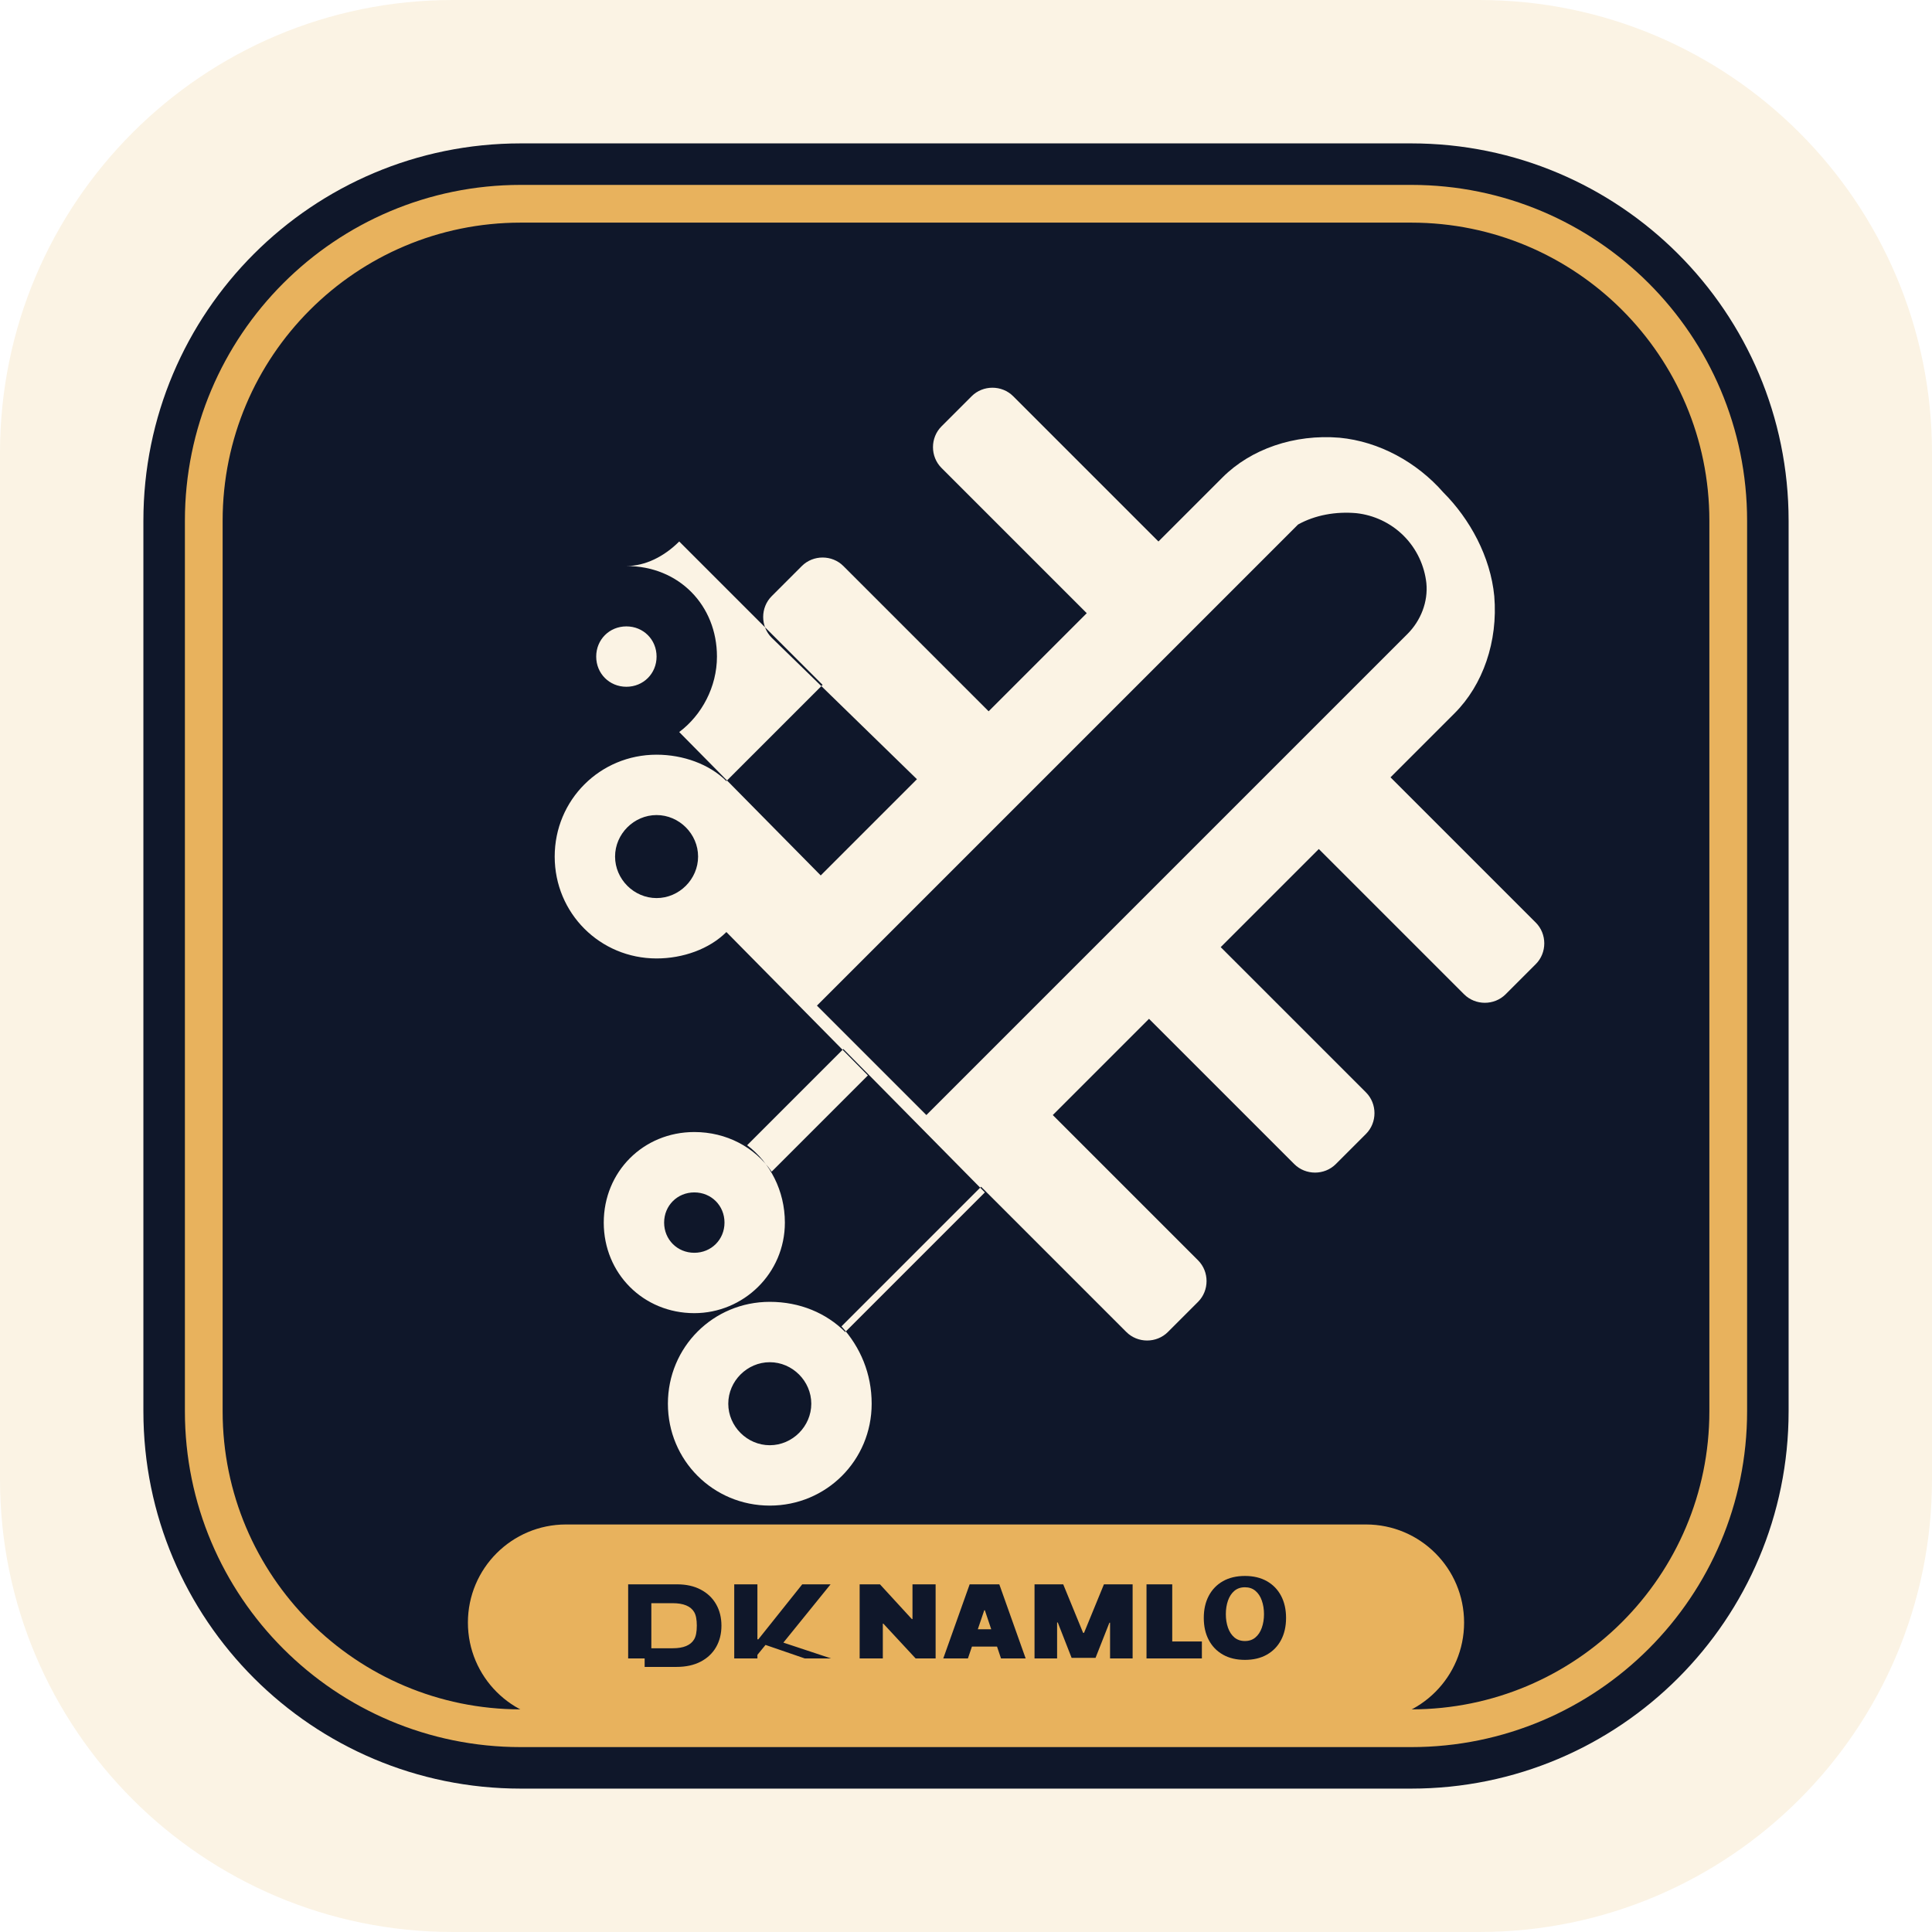
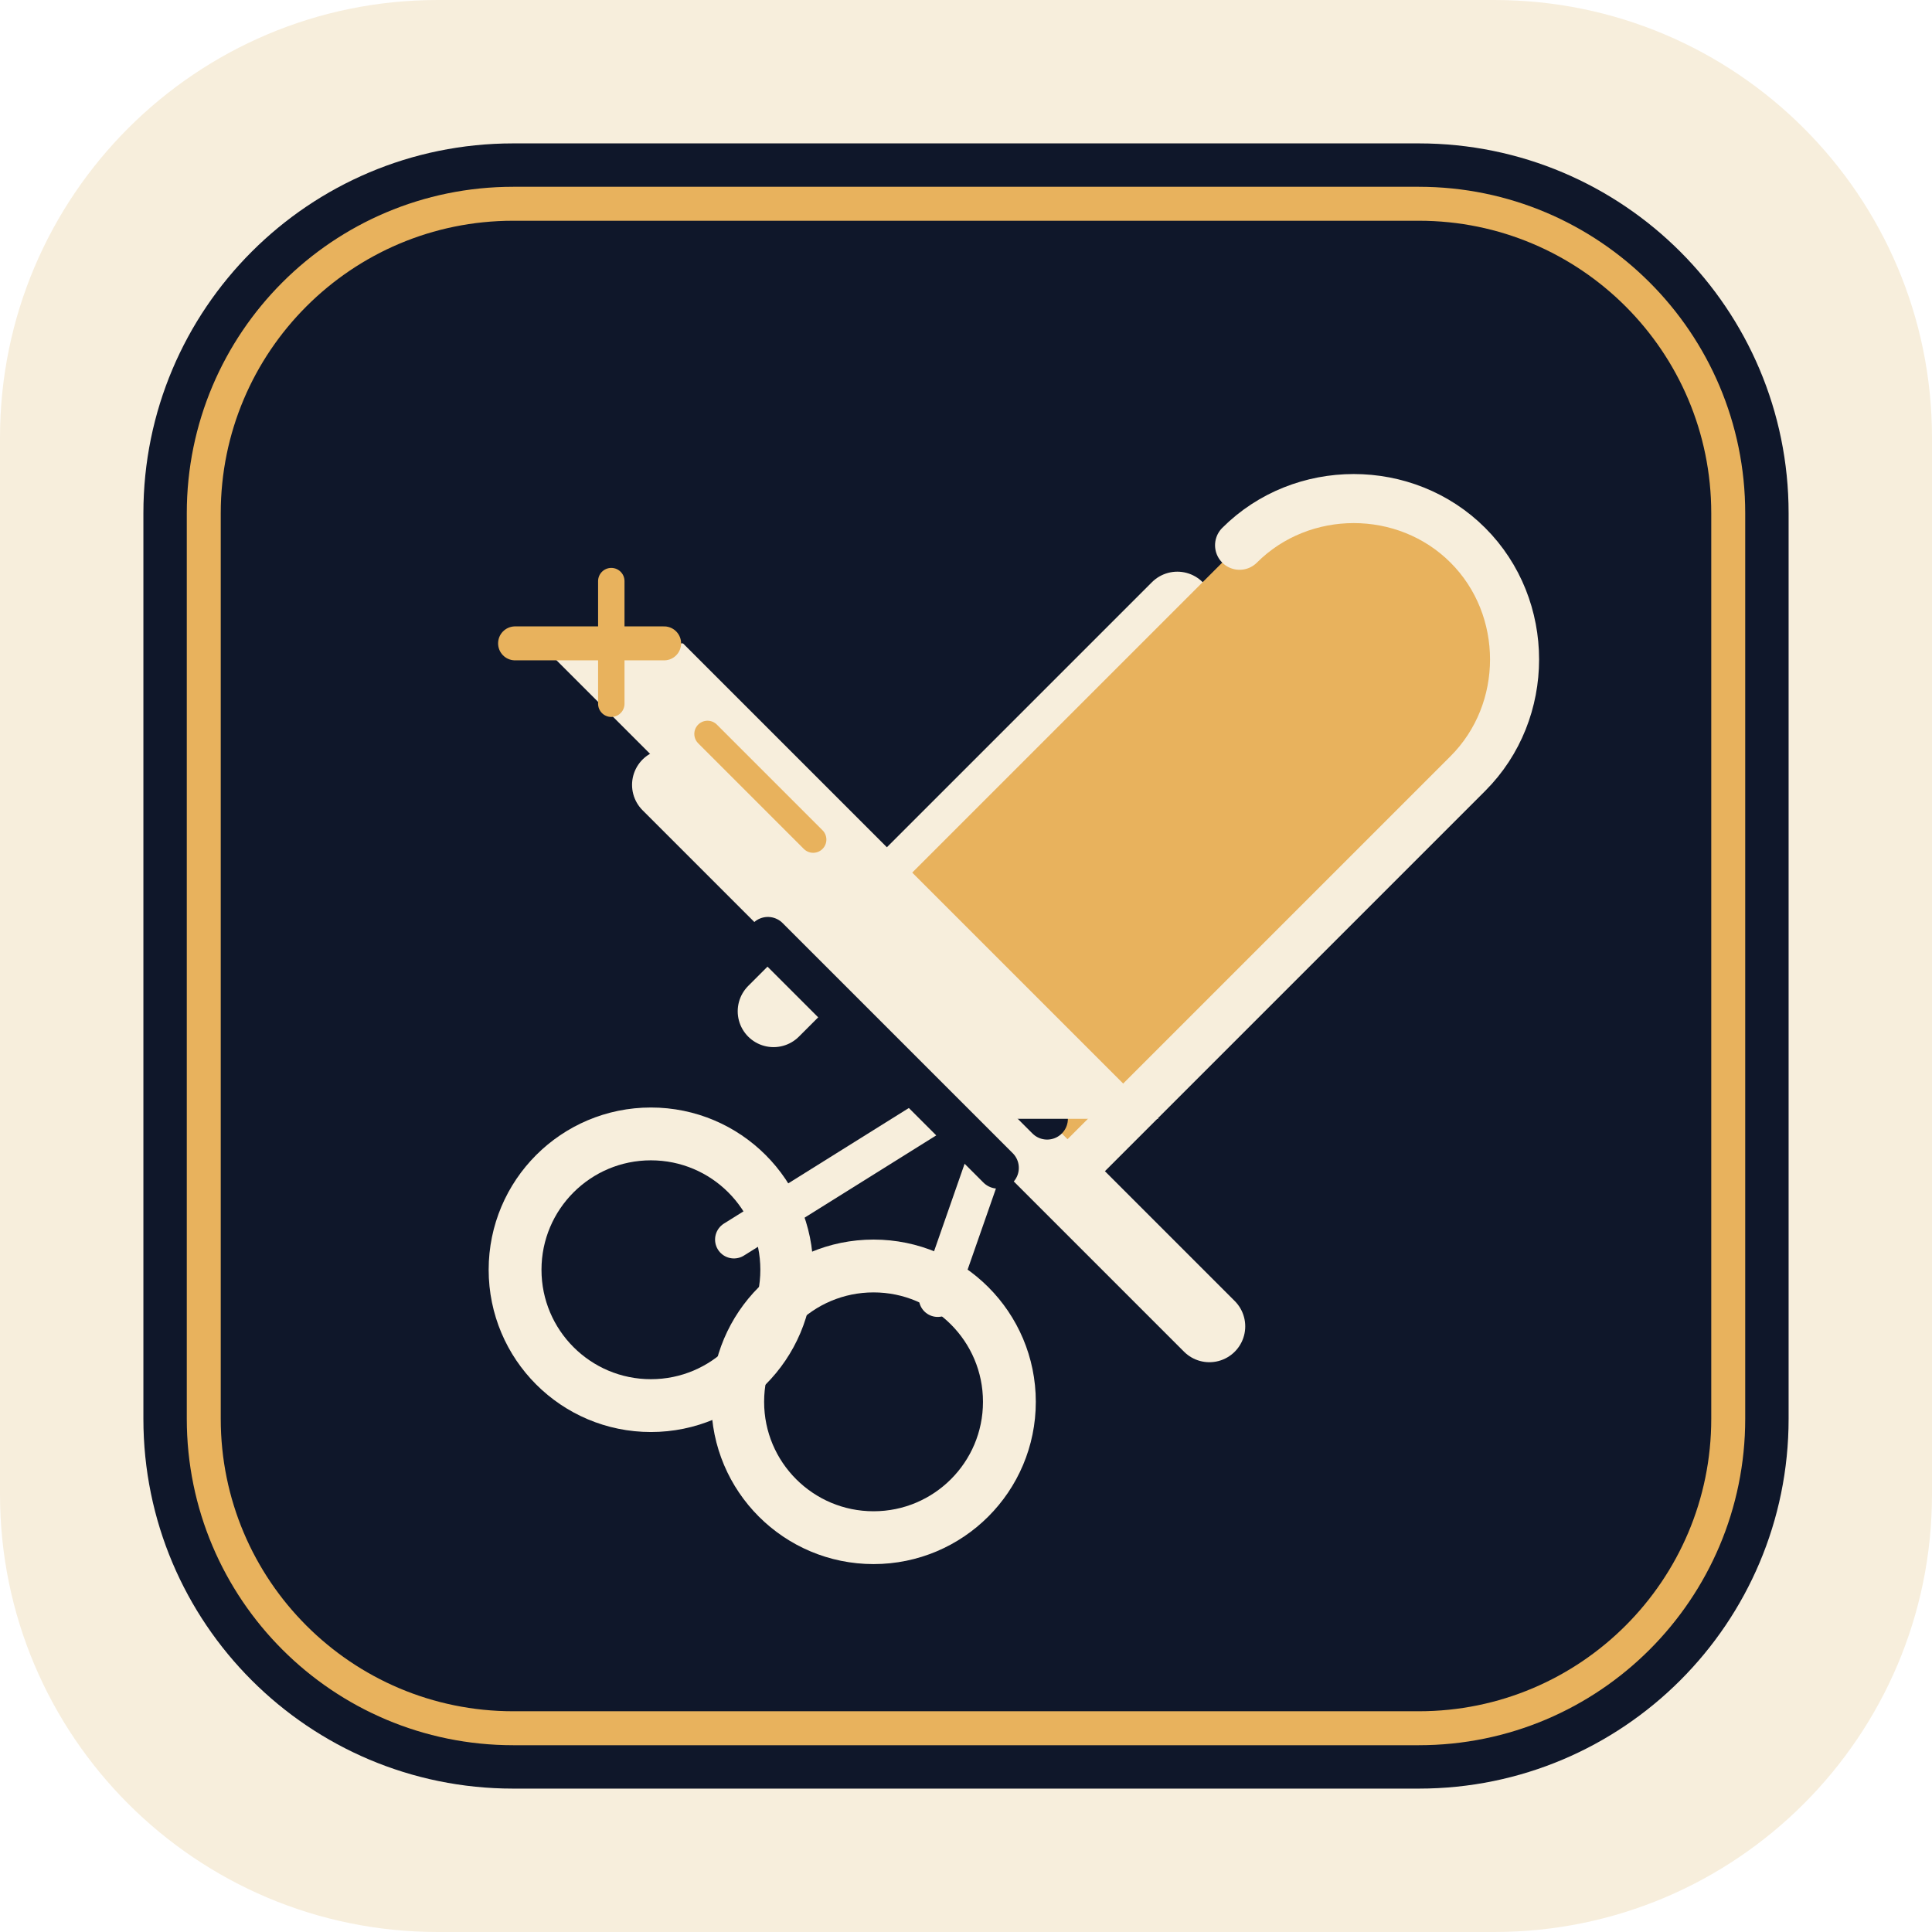
<svg xmlns="http://www.w3.org/2000/svg" width="1024" height="1024" viewBox="0 0 1024 1024" fill="none">
-   <rect width="1024" height="1024" rx="240" fill="#FBF3E4" />
-   <rect x="76" y="76" width="872" height="872" rx="200" fill="#0F172A" />
-   <rect x="108" y="108" width="808" height="808" rx="168" stroke="#E8B25D" stroke-width="20" />
-   <path d="M332 300C360 300 380 321 380 348C380 364 372 379 360 388L435 464L486 413L409 338C403 332 403 322 409 316L425 300C431 294 441 294 447 300L524 377L576 325L499 248C493 242 493 232 499 226L515 210C521 204 531 204 537 210L614 287L648 253C663 238 686 230 710 232C731 234 751 245 765 261C779 275 790 295 792 316C794 340 786 363 771 378L737 412L814 489C820 495 820 505 814 511L798 527C792 533 782 533 776 527L699 450L647 502L724 579C730 585 730 595 724 601L708 617C702 623 692 623 686 617L609 540L558 591L635 668C641 674 641 684 635 690L619 706C613 712 603 712 597 706L520 629L446 703C456 714 462 728 462 744C462 774 438 798 408 798C378 798 354 774 354 744C354 714 378 690 408 690C424 690 438 696 448 706L522 632L447 556L396 607C408 616 416 631 416 648C416 675 394 696 368 696C341 696 320 675 320 648C320 621 341 600 368 600C385 600 400 608 409 621L460 570L385 494C376 503 362 508 348 508C318 508 294 484 294 454C294 424 318 400 348 400C362 400 376 405 385 414L436 363L360 287C352 295 342 300 332 300ZM688 278L433 533L491 591L746 336C753 329 757 319 756 309C755 300 751 291 744 284C737 277 728 273 719 272C708 271 697 273 688 278ZM408 722C396 722 386 732 386 744C386 756 396 766 408 766C420 766 430 756 430 744C430 732 420 722 408 722ZM368 632C359 632 352 639 352 648C352 657 359 664 368 664C377 664 384 657 384 648C384 639 377 632 368 632ZM348 432C336 432 326 442 326 454C326 466 336 476 348 476C360 476 370 466 370 454C370 442 360 432 348 432ZM332 332C323 332 316 339 316 348C316 357 323 364 332 364C341 364 348 357 348 348C348 339 341 332 332 332Z" fill="#FBF3E4" />
-   <path d="M248 860C248 831.281 271.281 808 300 808H724C752.719 808 776 831.281 776 860V860C776 888.719 752.719 912 724 912H300C271.281 912 248 888.719 248 860V860Z" fill="#E8B25D" />
-   <path d="M332.936 879V839.727H358.752C363.705 839.727 367.939 840.666 371.455 842.545C374.982 844.413 377.684 846.997 379.561 850.295C381.439 853.593 382.377 857.373 382.377 861.636C382.377 865.911 381.433 869.697 379.543 872.994C377.654 876.281 374.927 878.852 371.362 880.71C367.808 882.568 363.53 883.497 358.528 883.497H341.676V873.61H356.524C359.415 873.61 361.804 873.214 363.691 872.423C365.589 871.631 367 870.444 367.923 868.862C368.858 867.28 369.325 864.871 369.325 861.636C369.325 858.4 368.858 855.998 367.923 854.429C367 852.858 365.589 851.683 363.691 850.905C361.792 850.116 359.39 849.721 356.487 849.721H345.22V879H332.936ZM389.16 879V839.727H401.444V868.874H401.944L425.203 839.727H440.222L415.207 870.624L440.486 879H426.543L405.742 871.847L401.444 877.105V879H389.16ZM495.897 839.727V879H485.297L468.203 860.571H467.916V879H455.633V839.727H466.396L483.289 858.135H483.635V839.727H495.897ZM513.02 879H499.955L513.942 839.727H529.652L543.619 879H530.554L521.989 853.457H521.682L513.02 879ZM512.204 863.559H531.292V872.725H512.204V863.559ZM548.323 879V839.727H563.529L574.068 865.425H574.568L585.107 839.727H600.313V879H588.353V860.091H587.999L580.654 878.712H567.982L560.637 859.939H560.283V879H548.323ZM607.672 879V839.727H621.31V870.031H637.02V879H607.672ZM659.834 879.768C655.331 879.768 651.449 878.845 648.186 877C644.934 875.155 642.429 872.565 640.67 869.232C638.911 865.899 638.031 861.998 638.031 857.527C638.031 853.056 638.911 849.155 640.67 845.822C642.429 842.489 644.934 839.899 648.186 838.054C651.449 836.209 655.331 835.286 659.834 835.286C664.337 835.286 668.214 836.209 671.466 838.054C674.729 839.899 677.239 842.489 678.998 845.822C680.757 849.155 681.637 853.056 681.637 857.527C681.637 861.998 680.757 865.899 678.998 869.232C677.239 872.565 674.729 875.155 671.466 877C668.214 878.845 664.337 879.768 659.834 879.768ZM659.834 869.777C662.039 869.777 663.888 869.15 665.383 867.895C666.889 866.639 668.023 864.921 668.785 862.741C669.559 860.56 669.946 858.156 669.946 855.53C669.946 852.903 669.559 850.499 668.785 848.319C668.023 846.139 666.889 844.42 665.383 843.165C663.888 841.909 662.039 841.281 659.834 841.281C657.63 841.281 655.774 841.909 654.269 843.165C652.774 844.42 651.639 846.139 650.865 848.319C650.103 850.499 649.722 852.903 649.722 855.53C649.722 858.156 650.103 860.56 650.865 862.741C651.639 864.921 652.774 866.639 654.269 867.895C655.774 869.15 657.63 869.777 659.834 869.777Z" fill="#0F172A" />
+   <rect width="1024" height="1024" rx="232" fill="#F7EEDC" />
+   <rect x="76" y="76" width="872" height="872" rx="196" fill="#0F172A" />
+   <rect x="108" y="108" width="808" height="808" rx="164" stroke="#E8B25D" stroke-width="18" />
+   <circle cx="345" cy="673" r="72" stroke="#F7EEDC" stroke-width="28" />
+   <circle cx="463" cy="743" r="72" stroke="#F7EEDC" stroke-width="28" />
+   <path d="M541 562L389 657" stroke="#F7EEDC" stroke-width="20" stroke-linecap="round" />
+   <path d="M541 562L497 688" stroke="#F7EEDC" stroke-width="20" stroke-linecap="round" />
+   <path d="M354 416L641 703" stroke="#F7EEDC" stroke-width="38" stroke-linecap="round" />
+   <path d="M624 322L410 536" stroke="#F7EEDC" stroke-width="38" stroke-linecap="round" />
+   <path d="M657 289C690 256 745 256 778 289C811 322 811 377 778 410L575 613L454 492L657 289Z" fill="#E8B25D" />
+   <path d="M657 289C690 256 745 256 778 289C811 322 811 377 778 410L575 613" stroke="#F7EEDC" stroke-width="26" stroke-linecap="round" stroke-linejoin="round" />
+   <path d="M433 471L555 593" stroke="#0F172A" stroke-width="22" stroke-linecap="round" />
+   <path d="M407 497L529 619" stroke="#0F172A" stroke-width="22" stroke-linecap="round" />
+   <path d="M286 341H362L614 593H538L286 341Z" fill="#F7EEDC" />
+   <path d="M273 341H352" stroke="#E8B25D" stroke-width="18" stroke-linecap="round" />
+   <path d="M324 308V373" stroke="#E8B25D" stroke-width="14" stroke-linecap="round" />
+   <path d="M375 389L431 445" stroke="#E8B25D" stroke-width="14" stroke-linecap="round" />
</svg>
